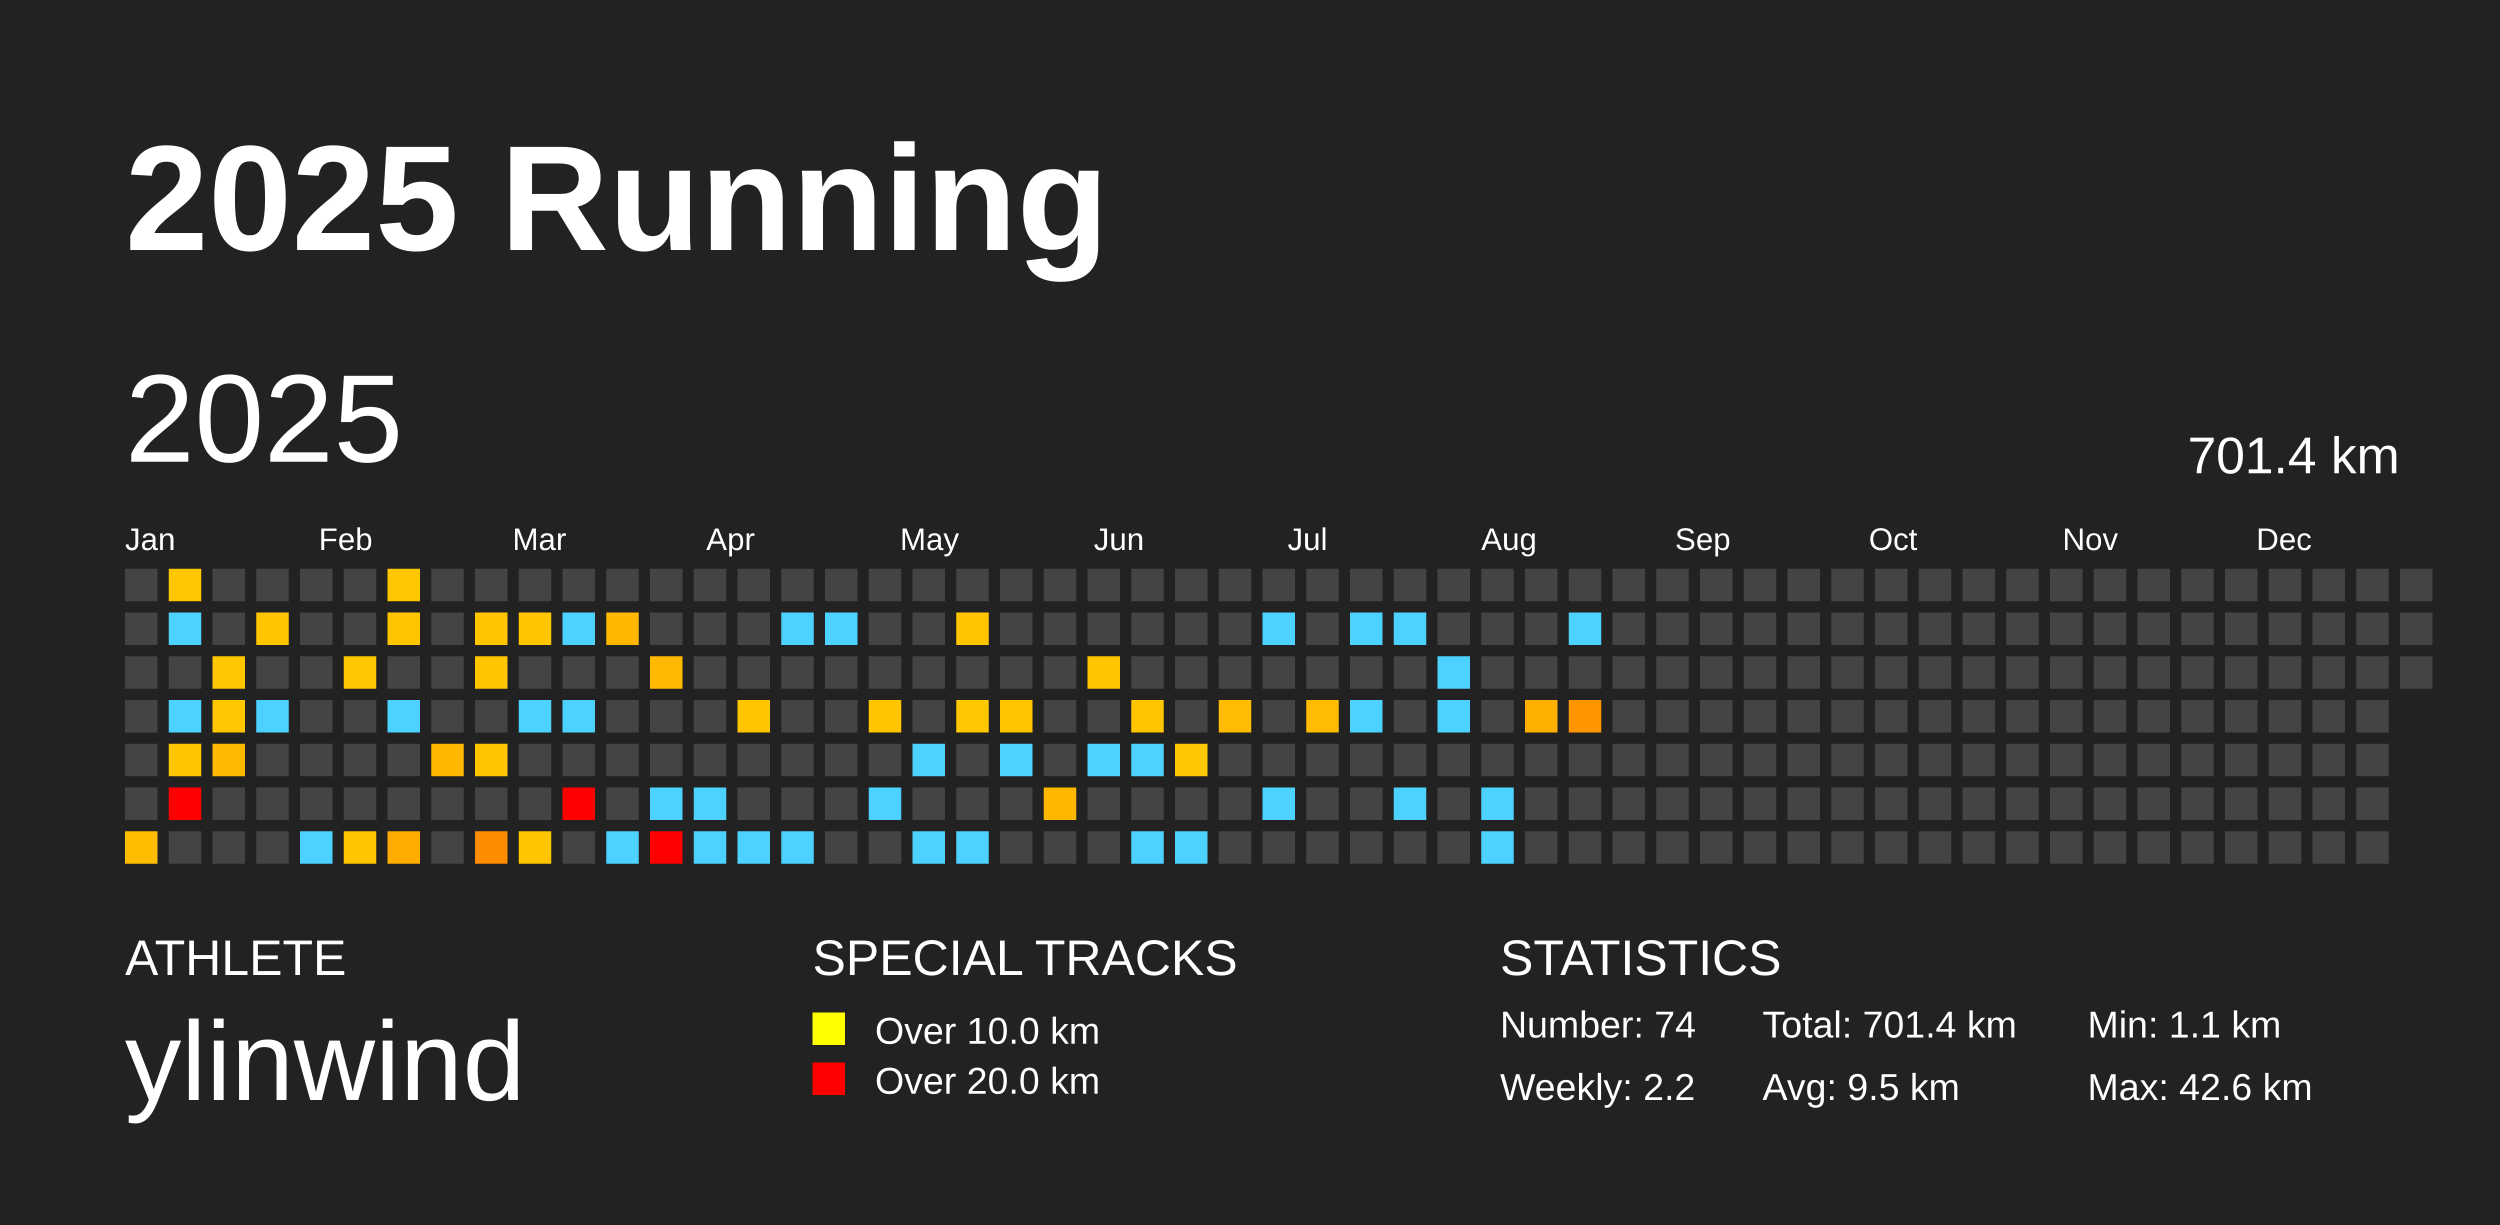
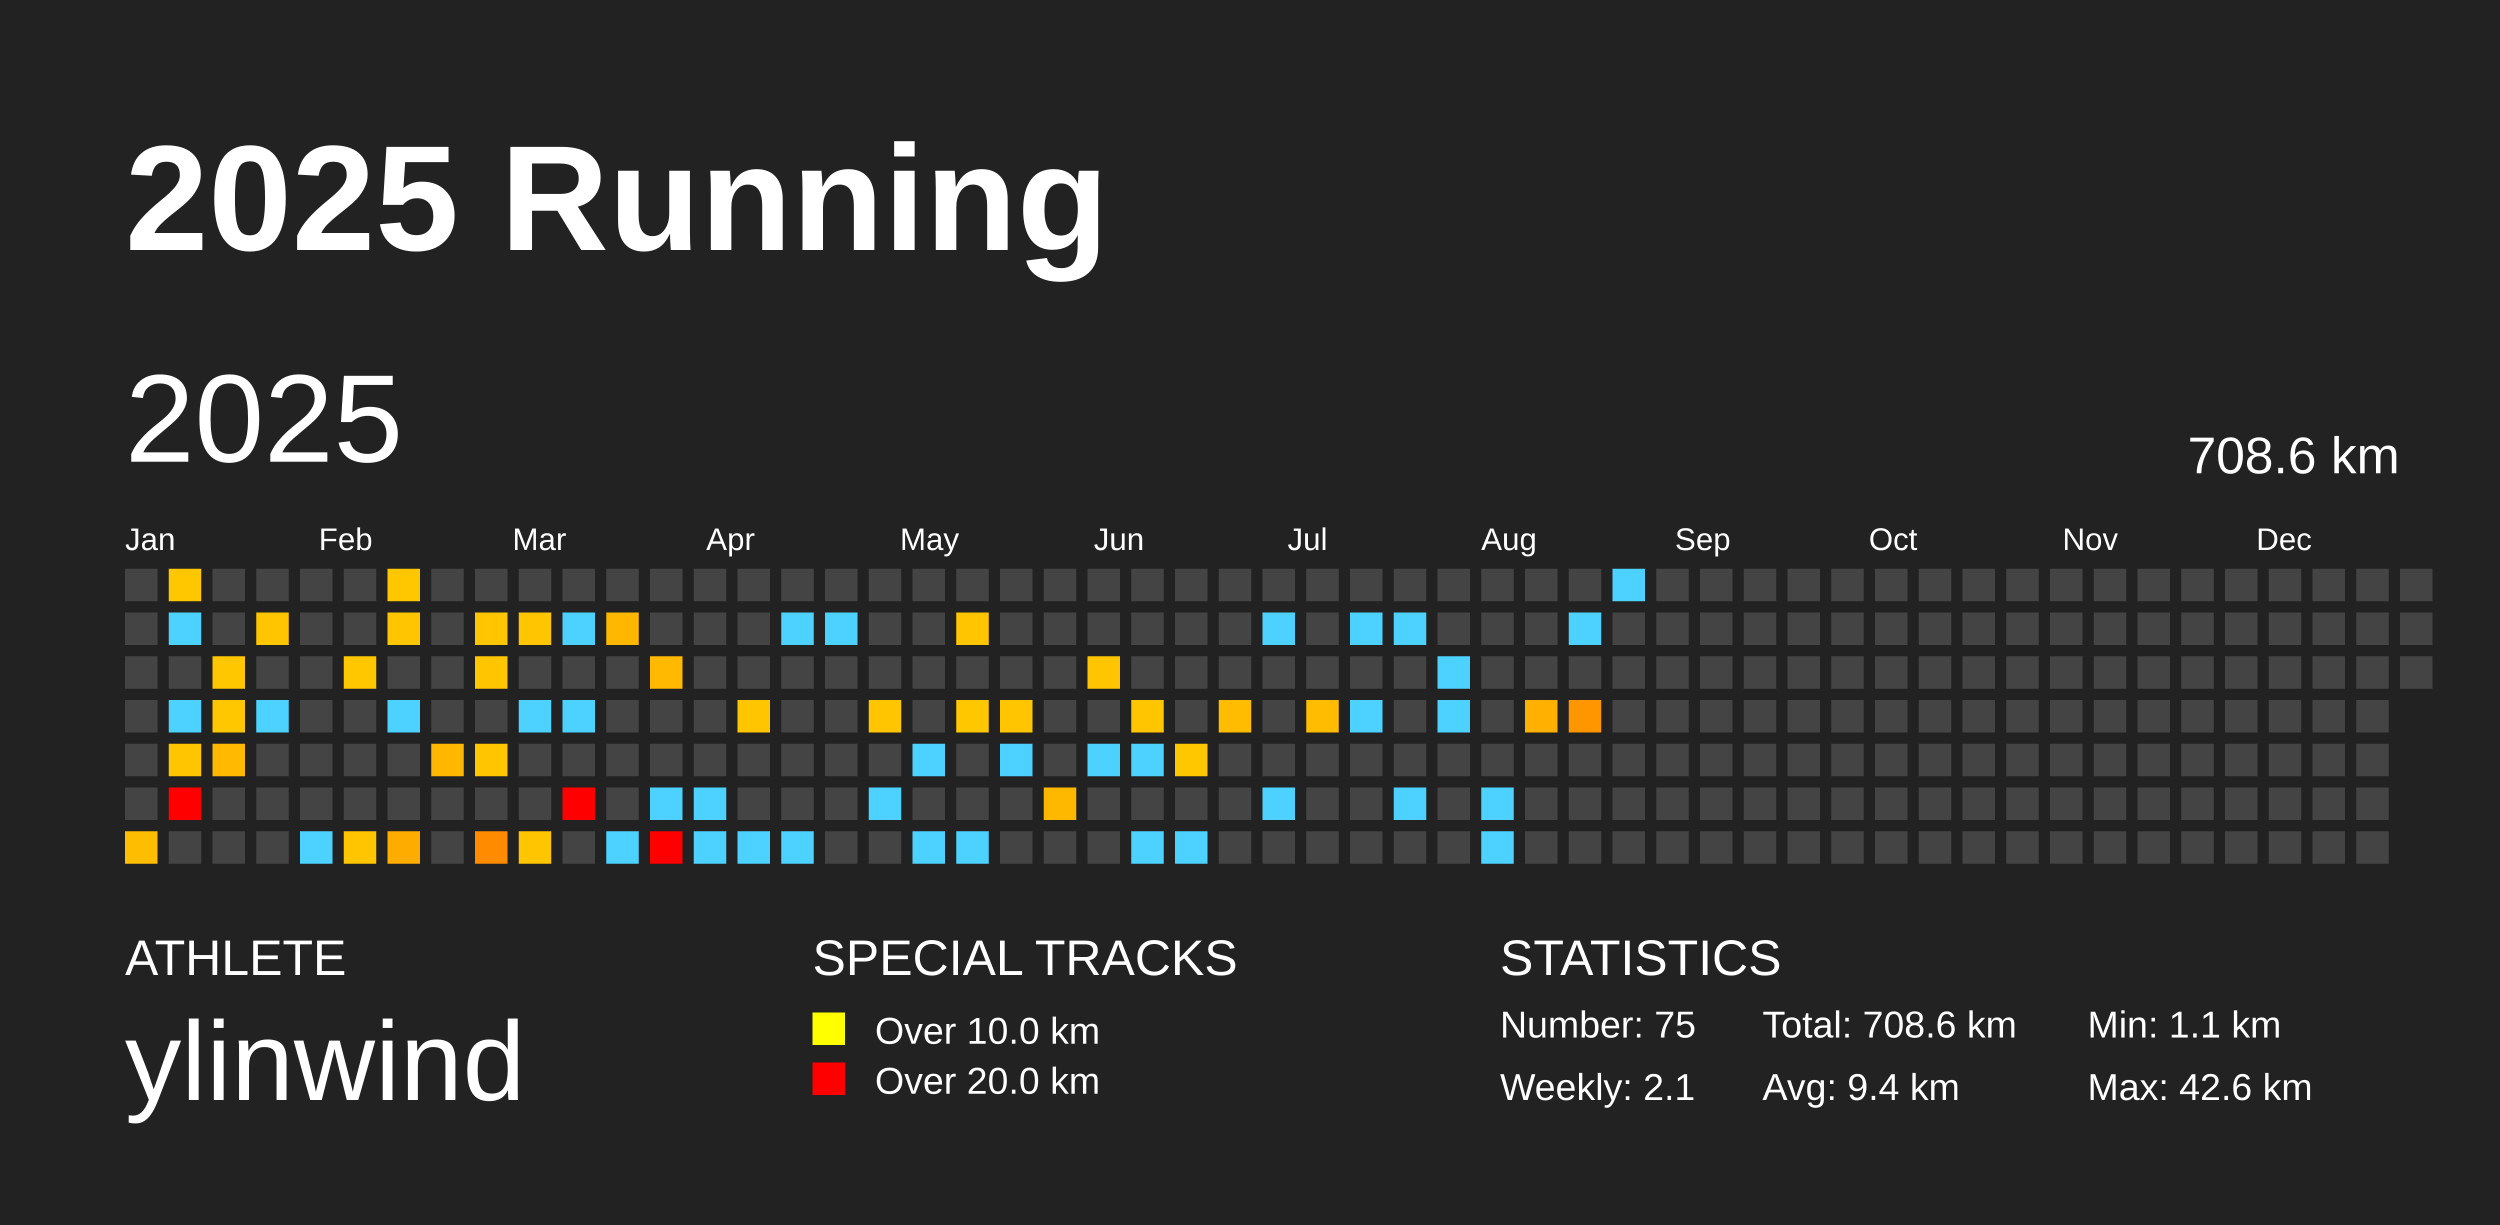
<svg xmlns="http://www.w3.org/2000/svg" baseProfile="full" height="98mm" version="1.1" viewBox="0,0,200,98" width="200mm">
  <defs />
  <rect fill="#222222" height="98" width="200" x="0" y="0" />
  <text fill="#FFFFFF" style="font-size:12px; font-family:Arial; font-weight:bold;" x="10" y="20">2025 Running</text>
  <text fill="#FFFFFF" style="font-size:4px; font-family:Arial" x="10" y="78">ATHLETE</text>
  <text fill="#FFFFFF" style="font-size:9px; font-family:Arial" x="10" y="88">ylinwind</text>
  <text fill="#FFFFFF" style="font-size:4px; font-family:Arial" x="65" y="78">SPECIAL TRACKS</text>
  <rect fill="yellow" height="2.6" width="2.6" x="65" y="81" />
  <text fill="#FFFFFF" style="font-size:3px; font-family:Arial" x="70" y="83.5">Over 10.0 km</text>
  <rect fill="red" height="2.6" width="2.6" x="65" y="85" />
  <text fill="#FFFFFF" style="font-size:3px; font-family:Arial" x="70" y="87.5">Over 20.0 km</text>
  <text fill="#FFFFFF" style="font-size:4px; font-family:Arial" x="120" y="78">STATISTICS</text>
-   <text fill="#FFFFFF" style="font-size:3px; font-family:Arial" x="120" y="83">Number: 74</text>
-   <text fill="#FFFFFF" style="font-size:3px; font-family:Arial" x="120" y="88">Weekly: 2.2</text>
-   <text fill="#FFFFFF" style="font-size:3px; font-family:Arial" x="141" y="83">Total: 701.4 km</text>
-   <text fill="#FFFFFF" style="font-size:3px; font-family:Arial" x="141" y="88">Avg: 9.5 km</text>
+   <text fill="#FFFFFF" style="font-size:3px; font-family:Arial" x="120" y="83">Number: 75</text>
+   <text fill="#FFFFFF" style="font-size:3px; font-family:Arial" x="120" y="88">Weekly: 2.1</text>
+   <text fill="#FFFFFF" style="font-size:3px; font-family:Arial" x="141" y="83">Total: 708.6 km</text>
+   <text fill="#FFFFFF" style="font-size:3px; font-family:Arial" x="141" y="88">Avg: 9.4 km</text>
  <text fill="#FFFFFF" style="font-size:3px; font-family:Arial" x="167" y="83">Min: 1.1 km</text>
  <text fill="#FFFFFF" style="font-size:3px; font-family:Arial" x="167" y="88">Max: 42.6 km</text>
  <text dominant-baseline="hanging" fill="#FFFFFF" style="font-size:10.0px; font-family:Arial;" x="10" y="30">2025</text>
-   <text dominant-baseline="hanging" fill="#FFFFFF" style="font-size:4.125px; font-family:Arial;" x="175" y="35">701.4 km</text>
+   <text dominant-baseline="hanging" fill="#FFFFFF" style="font-size:4.125px; font-family:Arial;" x="175" y="35">708.6 km</text>
  <text fill="#FFFFFF" style="font-size:2.5px; font-family:Arial" x="10.0" y="44">Jan</text>
  <text fill="#FFFFFF" style="font-size:2.5px; font-family:Arial" x="25.5" y="44">Feb</text>
  <text fill="#FFFFFF" style="font-size:2.5px; font-family:Arial" x="41.0" y="44">Mar</text>
  <text fill="#FFFFFF" style="font-size:2.5px; font-family:Arial" x="56.5" y="44">Apr</text>
  <text fill="#FFFFFF" style="font-size:2.5px; font-family:Arial" x="72.0" y="44">May</text>
  <text fill="#FFFFFF" style="font-size:2.5px; font-family:Arial" x="87.5" y="44">Jun</text>
  <text fill="#FFFFFF" style="font-size:2.5px; font-family:Arial" x="103.0" y="44">Jul</text>
  <text fill="#FFFFFF" style="font-size:2.5px; font-family:Arial" x="118.5" y="44">Aug</text>
  <text fill="#FFFFFF" style="font-size:2.5px; font-family:Arial" x="134.0" y="44">Sep</text>
  <text fill="#FFFFFF" style="font-size:2.5px; font-family:Arial" x="149.5" y="44">Oct</text>
  <text fill="#FFFFFF" style="font-size:2.5px; font-family:Arial" x="165.0" y="44">Nov</text>
  <text fill="#FFFFFF" style="font-size:2.5px; font-family:Arial" x="180.5" y="44">Dec</text>
  <rect fill="#444444" height="2.6" width="2.6" x="10.0" y="45.5" />
  <rect fill="#444444" height="2.6" width="2.6" x="10.0" y="49.0" />
  <rect fill="#444444" height="2.6" width="2.6" x="10.0" y="52.5" />
  <rect fill="#444444" height="2.6" width="2.6" x="10.0" y="56.0" />
  <rect fill="#444444" height="2.6" width="2.6" x="10.0" y="59.5" />
  <rect fill="#444444" height="2.6" width="2.6" x="10.0" y="63.0" />
  <rect fill="#ffbd00" height="2.6" width="2.6" x="10.0" y="66.5" />
  <rect fill="#ffc700" height="2.6" width="2.6" x="13.5" y="45.5" />
  <rect fill="#4dd2ff" height="2.6" width="2.6" x="13.5" y="49.0" />
  <rect fill="#444444" height="2.6" width="2.6" x="13.5" y="52.5" />
  <rect fill="#4dd2ff" height="2.6" width="2.6" x="13.5" y="56.0" />
  <rect fill="#ffc600" height="2.6" width="2.6" x="13.5" y="59.5" />
  <rect fill="red" height="2.6" width="2.6" x="13.5" y="63.0" />
  <rect fill="#444444" height="2.6" width="2.6" x="13.5" y="66.5" />
  <rect fill="#444444" height="2.6" width="2.6" x="17.0" y="45.5" />
  <rect fill="#444444" height="2.6" width="2.6" x="17.0" y="49.0" />
  <rect fill="#ffc700" height="2.6" width="2.6" x="17.0" y="52.5" />
  <rect fill="#ffc700" height="2.6" width="2.6" x="17.0" y="56.0" />
  <rect fill="#ffba00" height="2.6" width="2.6" x="17.0" y="59.5" />
  <rect fill="#444444" height="2.6" width="2.6" x="17.0" y="63.0" />
  <rect fill="#444444" height="2.6" width="2.6" x="17.0" y="66.5" />
  <rect fill="#444444" height="2.6" width="2.6" x="20.5" y="45.5" />
  <rect fill="#ffc600" height="2.6" width="2.6" x="20.5" y="49.0" />
  <rect fill="#444444" height="2.6" width="2.6" x="20.5" y="52.5" />
  <rect fill="#4dd2ff" height="2.6" width="2.6" x="20.5" y="56.0" />
  <rect fill="#444444" height="2.6" width="2.6" x="20.5" y="59.5" />
  <rect fill="#444444" height="2.6" width="2.6" x="20.5" y="63.0" />
  <rect fill="#444444" height="2.6" width="2.6" x="20.5" y="66.5" />
  <rect fill="#444444" height="2.6" width="2.6" x="24.0" y="45.5" />
  <rect fill="#444444" height="2.6" width="2.6" x="24.0" y="49.0" />
  <rect fill="#444444" height="2.6" width="2.6" x="24.0" y="52.5" />
  <rect fill="#444444" height="2.6" width="2.6" x="24.0" y="56.0" />
  <rect fill="#444444" height="2.6" width="2.6" x="24.0" y="59.5" />
  <rect fill="#444444" height="2.6" width="2.6" x="24.0" y="63.0" />
  <rect fill="#4dd2ff" height="2.6" width="2.6" x="24.0" y="66.5" />
  <rect fill="#444444" height="2.6" width="2.6" x="27.5" y="45.5" />
  <rect fill="#444444" height="2.6" width="2.6" x="27.5" y="49.0" />
  <rect fill="#ffc700" height="2.6" width="2.6" x="27.5" y="52.5" />
  <rect fill="#444444" height="2.6" width="2.6" x="27.5" y="56.0" />
  <rect fill="#444444" height="2.6" width="2.6" x="27.5" y="59.5" />
  <rect fill="#444444" height="2.6" width="2.6" x="27.5" y="63.0" />
  <rect fill="#ffc600" height="2.6" width="2.6" x="27.5" y="66.5" />
  <rect fill="#ffc700" height="2.6" width="2.6" x="31.0" y="45.5" />
  <rect fill="#ffc600" height="2.6" width="2.6" x="31.0" y="49.0" />
  <rect fill="#444444" height="2.6" width="2.6" x="31.0" y="52.5" />
  <rect fill="#4dd2ff" height="2.6" width="2.6" x="31.0" y="56.0" />
  <rect fill="#444444" height="2.6" width="2.6" x="31.0" y="59.5" />
  <rect fill="#444444" height="2.6" width="2.6" x="31.0" y="63.0" />
  <rect fill="#ffac00" height="2.6" width="2.6" x="31.0" y="66.5" />
  <rect fill="#444444" height="2.6" width="2.6" x="34.5" y="45.5" />
  <rect fill="#444444" height="2.6" width="2.6" x="34.5" y="49.0" />
  <rect fill="#444444" height="2.6" width="2.6" x="34.5" y="52.5" />
  <rect fill="#444444" height="2.6" width="2.6" x="34.5" y="56.0" />
  <rect fill="#ffb700" height="2.6" width="2.6" x="34.5" y="59.5" />
  <rect fill="#444444" height="2.6" width="2.6" x="34.5" y="63.0" />
  <rect fill="#444444" height="2.6" width="2.6" x="34.5" y="66.5" />
  <rect fill="#444444" height="2.6" width="2.6" x="38.0" y="45.5" />
  <rect fill="#ffc500" height="2.6" width="2.6" x="38.0" y="49.0" />
  <rect fill="#ffc600" height="2.6" width="2.6" x="38.0" y="52.5" />
  <rect fill="#444444" height="2.6" width="2.6" x="38.0" y="56.0" />
  <rect fill="#ffc600" height="2.6" width="2.6" x="38.0" y="59.5" />
  <rect fill="#444444" height="2.6" width="2.6" x="38.0" y="63.0" />
  <rect fill="#ff8c00" height="2.6" width="2.6" x="38.0" y="66.5" />
  <rect fill="#444444" height="2.6" width="2.6" x="41.5" y="45.5" />
  <rect fill="#ffc600" height="2.6" width="2.6" x="41.5" y="49.0" />
  <rect fill="#444444" height="2.6" width="2.6" x="41.5" y="52.5" />
  <rect fill="#4dd2ff" height="2.6" width="2.6" x="41.5" y="56.0" />
  <rect fill="#444444" height="2.6" width="2.6" x="41.5" y="59.5" />
  <rect fill="#444444" height="2.6" width="2.6" x="41.5" y="63.0" />
  <rect fill="#ffc600" height="2.6" width="2.6" x="41.5" y="66.5" />
  <rect fill="#444444" height="2.6" width="2.6" x="45.0" y="45.5" />
  <rect fill="#4dd2ff" height="2.6" width="2.6" x="45.0" y="49.0" />
  <rect fill="#444444" height="2.6" width="2.6" x="45.0" y="52.5" />
  <rect fill="#4dd2ff" height="2.6" width="2.6" x="45.0" y="56.0" />
  <rect fill="#444444" height="2.6" width="2.6" x="45.0" y="59.5" />
  <rect fill="red" height="2.6" width="2.6" x="45.0" y="63.0" />
  <rect fill="#444444" height="2.6" width="2.6" x="45.0" y="66.5" />
  <rect fill="#444444" height="2.6" width="2.6" x="48.5" y="45.5" />
  <rect fill="#ffb700" height="2.6" width="2.6" x="48.5" y="49.0" />
  <rect fill="#444444" height="2.6" width="2.6" x="48.5" y="52.5" />
  <rect fill="#444444" height="2.6" width="2.6" x="48.5" y="56.0" />
  <rect fill="#444444" height="2.6" width="2.6" x="48.5" y="59.5" />
  <rect fill="#444444" height="2.6" width="2.6" x="48.5" y="63.0" />
  <rect fill="#4dd2ff" height="2.6" width="2.6" x="48.5" y="66.5" />
  <rect fill="#444444" height="2.6" width="2.6" x="52.0" y="45.5" />
  <rect fill="#444444" height="2.6" width="2.6" x="52.0" y="49.0" />
  <rect fill="#ffb900" height="2.6" width="2.6" x="52.0" y="52.5" />
  <rect fill="#444444" height="2.6" width="2.6" x="52.0" y="56.0" />
  <rect fill="#444444" height="2.6" width="2.6" x="52.0" y="59.5" />
  <rect fill="#4dd2ff" height="2.6" width="2.6" x="52.0" y="63.0" />
  <rect fill="red" height="2.6" width="2.6" x="52.0" y="66.5" />
  <rect fill="#444444" height="2.6" width="2.6" x="55.5" y="45.5" />
  <rect fill="#444444" height="2.6" width="2.6" x="55.5" y="49.0" />
  <rect fill="#444444" height="2.6" width="2.6" x="55.5" y="52.5" />
  <rect fill="#444444" height="2.6" width="2.6" x="55.5" y="56.0" />
  <rect fill="#444444" height="2.6" width="2.6" x="55.5" y="59.5" />
  <rect fill="#4dd2ff" height="2.6" width="2.6" x="55.5" y="63.0" />
  <rect fill="#4dd2ff" height="2.6" width="2.6" x="55.5" y="66.5" />
  <rect fill="#444444" height="2.6" width="2.6" x="59.0" y="45.5" />
  <rect fill="#444444" height="2.6" width="2.6" x="59.0" y="49.0" />
  <rect fill="#444444" height="2.6" width="2.6" x="59.0" y="52.5" />
  <rect fill="#ffc600" height="2.6" width="2.6" x="59.0" y="56.0" />
  <rect fill="#444444" height="2.6" width="2.6" x="59.0" y="59.5" />
  <rect fill="#444444" height="2.6" width="2.6" x="59.0" y="63.0" />
  <rect fill="#4dd2ff" height="2.6" width="2.6" x="59.0" y="66.5" />
  <rect fill="#444444" height="2.6" width="2.6" x="62.5" y="45.5" />
  <rect fill="#4dd2ff" height="2.6" width="2.6" x="62.5" y="49.0" />
  <rect fill="#444444" height="2.6" width="2.6" x="62.5" y="52.5" />
  <rect fill="#444444" height="2.6" width="2.6" x="62.5" y="56.0" />
  <rect fill="#444444" height="2.6" width="2.6" x="62.5" y="59.5" />
  <rect fill="#444444" height="2.6" width="2.6" x="62.5" y="63.0" />
  <rect fill="#4dd2ff" height="2.6" width="2.6" x="62.5" y="66.5" />
  <rect fill="#444444" height="2.6" width="2.6" x="66.0" y="45.5" />
  <rect fill="#4dd2ff" height="2.6" width="2.6" x="66.0" y="49.0" />
  <rect fill="#444444" height="2.6" width="2.6" x="66.0" y="52.5" />
  <rect fill="#444444" height="2.6" width="2.6" x="66.0" y="56.0" />
  <rect fill="#444444" height="2.6" width="2.6" x="66.0" y="59.5" />
  <rect fill="#444444" height="2.6" width="2.6" x="66.0" y="63.0" />
  <rect fill="#444444" height="2.6" width="2.6" x="66.0" y="66.5" />
  <rect fill="#444444" height="2.6" width="2.6" x="69.5" y="45.5" />
  <rect fill="#444444" height="2.6" width="2.6" x="69.5" y="49.0" />
  <rect fill="#444444" height="2.6" width="2.6" x="69.5" y="52.5" />
  <rect fill="#ffc600" height="2.6" width="2.6" x="69.5" y="56.0" />
  <rect fill="#444444" height="2.6" width="2.6" x="69.5" y="59.5" />
  <rect fill="#4dd2ff" height="2.6" width="2.6" x="69.5" y="63.0" />
  <rect fill="#444444" height="2.6" width="2.6" x="69.5" y="66.5" />
  <rect fill="#444444" height="2.6" width="2.6" x="73.0" y="45.5" />
  <rect fill="#444444" height="2.6" width="2.6" x="73.0" y="49.0" />
  <rect fill="#444444" height="2.6" width="2.6" x="73.0" y="52.5" />
  <rect fill="#444444" height="2.6" width="2.6" x="73.0" y="56.0" />
  <rect fill="#4dd2ff" height="2.6" width="2.6" x="73.0" y="59.5" />
  <rect fill="#444444" height="2.6" width="2.6" x="73.0" y="63.0" />
  <rect fill="#4dd2ff" height="2.6" width="2.6" x="73.0" y="66.5" />
  <rect fill="#444444" height="2.6" width="2.6" x="76.5" y="45.5" />
  <rect fill="#ffc600" height="2.6" width="2.6" x="76.5" y="49.0" />
  <rect fill="#444444" height="2.6" width="2.6" x="76.5" y="52.5" />
  <rect fill="#ffc700" height="2.6" width="2.6" x="76.5" y="56.0" />
  <rect fill="#444444" height="2.6" width="2.6" x="76.5" y="59.5" />
  <rect fill="#444444" height="2.6" width="2.6" x="76.5" y="63.0" />
  <rect fill="#4dd2ff" height="2.6" width="2.6" x="76.5" y="66.5" />
  <rect fill="#444444" height="2.6" width="2.6" x="80.0" y="45.5" />
  <rect fill="#444444" height="2.6" width="2.6" x="80.0" y="49.0" />
  <rect fill="#444444" height="2.6" width="2.6" x="80.0" y="52.5" />
  <rect fill="#ffc600" height="2.6" width="2.6" x="80.0" y="56.0" />
  <rect fill="#4dd2ff" height="2.6" width="2.6" x="80.0" y="59.5" />
  <rect fill="#444444" height="2.6" width="2.6" x="80.0" y="63.0" />
  <rect fill="#444444" height="2.6" width="2.6" x="80.0" y="66.5" />
  <rect fill="#444444" height="2.6" width="2.6" x="83.5" y="45.5" />
  <rect fill="#444444" height="2.6" width="2.6" x="83.5" y="49.0" />
  <rect fill="#444444" height="2.6" width="2.6" x="83.5" y="52.5" />
  <rect fill="#444444" height="2.6" width="2.6" x="83.5" y="56.0" />
  <rect fill="#444444" height="2.6" width="2.6" x="83.5" y="59.5" />
  <rect fill="#ffb800" height="2.6" width="2.6" x="83.5" y="63.0" />
  <rect fill="#444444" height="2.6" width="2.6" x="83.5" y="66.5" />
  <rect fill="#444444" height="2.6" width="2.6" x="87.0" y="45.5" />
  <rect fill="#444444" height="2.6" width="2.6" x="87.0" y="49.0" />
  <rect fill="#ffc600" height="2.6" width="2.6" x="87.0" y="52.5" />
  <rect fill="#444444" height="2.6" width="2.6" x="87.0" y="56.0" />
  <rect fill="#4dd2ff" height="2.6" width="2.6" x="87.0" y="59.5" />
  <rect fill="#444444" height="2.6" width="2.6" x="87.0" y="63.0" />
  <rect fill="#444444" height="2.6" width="2.6" x="87.0" y="66.5" />
  <rect fill="#444444" height="2.6" width="2.6" x="90.5" y="45.5" />
  <rect fill="#444444" height="2.6" width="2.6" x="90.5" y="49.0" />
  <rect fill="#444444" height="2.6" width="2.6" x="90.5" y="52.5" />
  <rect fill="#ffc600" height="2.6" width="2.6" x="90.5" y="56.0" />
  <rect fill="#4dd2ff" height="2.6" width="2.6" x="90.5" y="59.5" />
  <rect fill="#444444" height="2.6" width="2.6" x="90.5" y="63.0" />
  <rect fill="#4dd2ff" height="2.6" width="2.6" x="90.5" y="66.5" />
  <rect fill="#444444" height="2.6" width="2.6" x="94.0" y="45.5" />
  <rect fill="#444444" height="2.6" width="2.6" x="94.0" y="49.0" />
  <rect fill="#444444" height="2.6" width="2.6" x="94.0" y="52.5" />
  <rect fill="#444444" height="2.6" width="2.6" x="94.0" y="56.0" />
  <rect fill="#ffc700" height="2.6" width="2.6" x="94.0" y="59.5" />
  <rect fill="#444444" height="2.6" width="2.6" x="94.0" y="63.0" />
  <rect fill="#4dd2ff" height="2.6" width="2.6" x="94.0" y="66.5" />
  <rect fill="#444444" height="2.6" width="2.6" x="97.5" y="45.5" />
  <rect fill="#444444" height="2.6" width="2.6" x="97.5" y="49.0" />
  <rect fill="#444444" height="2.6" width="2.6" x="97.5" y="52.5" />
  <rect fill="#ffbc00" height="2.6" width="2.6" x="97.5" y="56.0" />
  <rect fill="#444444" height="2.6" width="2.6" x="97.5" y="59.5" />
  <rect fill="#444444" height="2.6" width="2.6" x="97.5" y="63.0" />
  <rect fill="#444444" height="2.6" width="2.6" x="97.5" y="66.5" />
  <rect fill="#444444" height="2.6" width="2.6" x="101.0" y="45.5" />
  <rect fill="#4dd2ff" height="2.6" width="2.6" x="101.0" y="49.0" />
  <rect fill="#444444" height="2.6" width="2.6" x="101.0" y="52.5" />
  <rect fill="#444444" height="2.6" width="2.6" x="101.0" y="56.0" />
  <rect fill="#444444" height="2.6" width="2.6" x="101.0" y="59.5" />
  <rect fill="#4dd2ff" height="2.6" width="2.6" x="101.0" y="63.0" />
  <rect fill="#444444" height="2.6" width="2.6" x="101.0" y="66.5" />
  <rect fill="#444444" height="2.6" width="2.6" x="104.5" y="45.5" />
  <rect fill="#444444" height="2.6" width="2.6" x="104.5" y="49.0" />
  <rect fill="#444444" height="2.6" width="2.6" x="104.5" y="52.5" />
  <rect fill="#ffbc00" height="2.6" width="2.6" x="104.5" y="56.0" />
  <rect fill="#444444" height="2.6" width="2.6" x="104.5" y="59.5" />
  <rect fill="#444444" height="2.6" width="2.6" x="104.5" y="63.0" />
  <rect fill="#444444" height="2.6" width="2.6" x="104.5" y="66.5" />
  <rect fill="#444444" height="2.6" width="2.6" x="108.0" y="45.5" />
  <rect fill="#4dd2ff" height="2.6" width="2.6" x="108.0" y="49.0" />
  <rect fill="#444444" height="2.6" width="2.6" x="108.0" y="52.5" />
  <rect fill="#4dd2ff" height="2.6" width="2.6" x="108.0" y="56.0" />
  <rect fill="#444444" height="2.6" width="2.6" x="108.0" y="59.5" />
  <rect fill="#444444" height="2.6" width="2.6" x="108.0" y="63.0" />
  <rect fill="#444444" height="2.6" width="2.6" x="108.0" y="66.5" />
  <rect fill="#444444" height="2.6" width="2.6" x="111.5" y="45.5" />
  <rect fill="#4dd2ff" height="2.6" width="2.6" x="111.5" y="49.0" />
  <rect fill="#444444" height="2.6" width="2.6" x="111.5" y="52.5" />
  <rect fill="#444444" height="2.6" width="2.6" x="111.5" y="56.0" />
  <rect fill="#444444" height="2.6" width="2.6" x="111.5" y="59.5" />
  <rect fill="#4dd2ff" height="2.6" width="2.6" x="111.5" y="63.0" />
  <rect fill="#444444" height="2.6" width="2.6" x="111.5" y="66.5" />
  <rect fill="#444444" height="2.6" width="2.6" x="115.0" y="45.5" />
  <rect fill="#444444" height="2.6" width="2.6" x="115.0" y="49.0" />
  <rect fill="#4dd2ff" height="2.6" width="2.6" x="115.0" y="52.5" />
  <rect fill="#4dd2ff" height="2.6" width="2.6" x="115.0" y="56.0" />
  <rect fill="#444444" height="2.6" width="2.6" x="115.0" y="59.5" />
  <rect fill="#444444" height="2.6" width="2.6" x="115.0" y="63.0" />
  <rect fill="#444444" height="2.6" width="2.6" x="115.0" y="66.5" />
  <rect fill="#444444" height="2.6" width="2.6" x="118.5" y="45.5" />
  <rect fill="#444444" height="2.6" width="2.6" x="118.5" y="49.0" />
  <rect fill="#444444" height="2.6" width="2.6" x="118.5" y="52.5" />
  <rect fill="#444444" height="2.6" width="2.6" x="118.5" y="56.0" />
  <rect fill="#444444" height="2.6" width="2.6" x="118.5" y="59.5" />
  <rect fill="#4dd2ff" height="2.6" width="2.6" x="118.5" y="63.0" />
  <rect fill="#4dd2ff" height="2.6" width="2.6" x="118.5" y="66.5" />
  <rect fill="#444444" height="2.6" width="2.6" x="122.0" y="45.5" />
  <rect fill="#444444" height="2.6" width="2.6" x="122.0" y="49.0" />
  <rect fill="#444444" height="2.6" width="2.6" x="122.0" y="52.5" />
  <rect fill="#ffb000" height="2.6" width="2.6" x="122.0" y="56.0" />
  <rect fill="#444444" height="2.6" width="2.6" x="122.0" y="59.5" />
  <rect fill="#444444" height="2.6" width="2.6" x="122.0" y="63.0" />
  <rect fill="#444444" height="2.6" width="2.6" x="122.0" y="66.5" />
  <rect fill="#444444" height="2.6" width="2.6" x="125.5" y="45.5" />
  <rect fill="#4dd2ff" height="2.6" width="2.6" x="125.5" y="49.0" />
  <rect fill="#444444" height="2.6" width="2.6" x="125.5" y="52.5" />
  <rect fill="#ff9600" height="2.6" width="2.6" x="125.5" y="56.0" />
  <rect fill="#444444" height="2.6" width="2.6" x="125.5" y="59.5" />
  <rect fill="#444444" height="2.6" width="2.6" x="125.5" y="63.0" />
  <rect fill="#444444" height="2.6" width="2.6" x="125.5" y="66.5" />
-   <rect fill="#444444" height="2.6" width="2.6" x="129.0" y="45.5" />
+   <rect fill="#4dd2ff" height="2.6" width="2.6" x="129.0" y="45.5" />
  <rect fill="#444444" height="2.6" width="2.6" x="129.0" y="49.0" />
  <rect fill="#444444" height="2.6" width="2.6" x="129.0" y="52.5" />
  <rect fill="#444444" height="2.6" width="2.6" x="129.0" y="56.0" />
  <rect fill="#444444" height="2.6" width="2.6" x="129.0" y="59.5" />
  <rect fill="#444444" height="2.6" width="2.6" x="129.0" y="63.0" />
  <rect fill="#444444" height="2.6" width="2.6" x="129.0" y="66.5" />
  <rect fill="#444444" height="2.6" width="2.6" x="132.5" y="45.5" />
  <rect fill="#444444" height="2.6" width="2.6" x="132.5" y="49.0" />
  <rect fill="#444444" height="2.6" width="2.6" x="132.5" y="52.5" />
  <rect fill="#444444" height="2.6" width="2.6" x="132.5" y="56.0" />
  <rect fill="#444444" height="2.6" width="2.6" x="132.5" y="59.5" />
  <rect fill="#444444" height="2.6" width="2.6" x="132.5" y="63.0" />
  <rect fill="#444444" height="2.6" width="2.6" x="132.5" y="66.5" />
  <rect fill="#444444" height="2.6" width="2.6" x="136.0" y="45.5" />
  <rect fill="#444444" height="2.6" width="2.6" x="136.0" y="49.0" />
  <rect fill="#444444" height="2.6" width="2.6" x="136.0" y="52.5" />
  <rect fill="#444444" height="2.6" width="2.6" x="136.0" y="56.0" />
  <rect fill="#444444" height="2.6" width="2.6" x="136.0" y="59.5" />
  <rect fill="#444444" height="2.6" width="2.6" x="136.0" y="63.0" />
  <rect fill="#444444" height="2.6" width="2.6" x="136.0" y="66.5" />
  <rect fill="#444444" height="2.6" width="2.6" x="139.5" y="45.5" />
  <rect fill="#444444" height="2.6" width="2.6" x="139.5" y="49.0" />
  <rect fill="#444444" height="2.6" width="2.6" x="139.5" y="52.5" />
  <rect fill="#444444" height="2.6" width="2.6" x="139.5" y="56.0" />
  <rect fill="#444444" height="2.6" width="2.6" x="139.5" y="59.5" />
  <rect fill="#444444" height="2.6" width="2.6" x="139.5" y="63.0" />
  <rect fill="#444444" height="2.6" width="2.6" x="139.5" y="66.5" />
  <rect fill="#444444" height="2.6" width="2.6" x="143.0" y="45.5" />
  <rect fill="#444444" height="2.6" width="2.6" x="143.0" y="49.0" />
  <rect fill="#444444" height="2.6" width="2.6" x="143.0" y="52.5" />
  <rect fill="#444444" height="2.6" width="2.6" x="143.0" y="56.0" />
  <rect fill="#444444" height="2.6" width="2.6" x="143.0" y="59.5" />
  <rect fill="#444444" height="2.6" width="2.6" x="143.0" y="63.0" />
  <rect fill="#444444" height="2.6" width="2.6" x="143.0" y="66.5" />
  <rect fill="#444444" height="2.6" width="2.6" x="146.5" y="45.5" />
  <rect fill="#444444" height="2.6" width="2.6" x="146.5" y="49.0" />
  <rect fill="#444444" height="2.6" width="2.6" x="146.5" y="52.5" />
  <rect fill="#444444" height="2.6" width="2.6" x="146.5" y="56.0" />
  <rect fill="#444444" height="2.6" width="2.6" x="146.5" y="59.5" />
  <rect fill="#444444" height="2.6" width="2.6" x="146.5" y="63.0" />
  <rect fill="#444444" height="2.6" width="2.6" x="146.5" y="66.5" />
  <rect fill="#444444" height="2.6" width="2.6" x="150.0" y="45.5" />
  <rect fill="#444444" height="2.6" width="2.6" x="150.0" y="49.0" />
  <rect fill="#444444" height="2.6" width="2.6" x="150.0" y="52.5" />
  <rect fill="#444444" height="2.6" width="2.6" x="150.0" y="56.0" />
  <rect fill="#444444" height="2.6" width="2.6" x="150.0" y="59.5" />
  <rect fill="#444444" height="2.6" width="2.6" x="150.0" y="63.0" />
  <rect fill="#444444" height="2.6" width="2.6" x="150.0" y="66.5" />
  <rect fill="#444444" height="2.6" width="2.6" x="153.5" y="45.5" />
  <rect fill="#444444" height="2.6" width="2.6" x="153.5" y="49.0" />
  <rect fill="#444444" height="2.6" width="2.6" x="153.5" y="52.5" />
  <rect fill="#444444" height="2.6" width="2.6" x="153.5" y="56.0" />
  <rect fill="#444444" height="2.6" width="2.6" x="153.5" y="59.5" />
  <rect fill="#444444" height="2.6" width="2.6" x="153.5" y="63.0" />
  <rect fill="#444444" height="2.6" width="2.6" x="153.5" y="66.5" />
  <rect fill="#444444" height="2.6" width="2.6" x="157.0" y="45.5" />
  <rect fill="#444444" height="2.6" width="2.6" x="157.0" y="49.0" />
  <rect fill="#444444" height="2.6" width="2.6" x="157.0" y="52.5" />
  <rect fill="#444444" height="2.6" width="2.6" x="157.0" y="56.0" />
  <rect fill="#444444" height="2.6" width="2.6" x="157.0" y="59.5" />
  <rect fill="#444444" height="2.6" width="2.6" x="157.0" y="63.0" />
  <rect fill="#444444" height="2.6" width="2.6" x="157.0" y="66.5" />
  <rect fill="#444444" height="2.6" width="2.6" x="160.5" y="45.5" />
  <rect fill="#444444" height="2.6" width="2.6" x="160.5" y="49.0" />
  <rect fill="#444444" height="2.6" width="2.6" x="160.5" y="52.5" />
  <rect fill="#444444" height="2.6" width="2.6" x="160.5" y="56.0" />
  <rect fill="#444444" height="2.6" width="2.6" x="160.5" y="59.5" />
  <rect fill="#444444" height="2.6" width="2.6" x="160.5" y="63.0" />
  <rect fill="#444444" height="2.6" width="2.6" x="160.5" y="66.5" />
  <rect fill="#444444" height="2.6" width="2.6" x="164.0" y="45.5" />
  <rect fill="#444444" height="2.6" width="2.6" x="164.0" y="49.0" />
  <rect fill="#444444" height="2.6" width="2.6" x="164.0" y="52.5" />
  <rect fill="#444444" height="2.6" width="2.6" x="164.0" y="56.0" />
  <rect fill="#444444" height="2.6" width="2.6" x="164.0" y="59.5" />
  <rect fill="#444444" height="2.6" width="2.6" x="164.0" y="63.0" />
  <rect fill="#444444" height="2.6" width="2.6" x="164.0" y="66.5" />
  <rect fill="#444444" height="2.6" width="2.6" x="167.5" y="45.5" />
  <rect fill="#444444" height="2.6" width="2.6" x="167.5" y="49.0" />
  <rect fill="#444444" height="2.6" width="2.6" x="167.5" y="52.5" />
  <rect fill="#444444" height="2.6" width="2.6" x="167.5" y="56.0" />
  <rect fill="#444444" height="2.6" width="2.6" x="167.5" y="59.5" />
  <rect fill="#444444" height="2.6" width="2.6" x="167.5" y="63.0" />
  <rect fill="#444444" height="2.6" width="2.6" x="167.5" y="66.5" />
  <rect fill="#444444" height="2.6" width="2.6" x="171.0" y="45.5" />
  <rect fill="#444444" height="2.6" width="2.6" x="171.0" y="49.0" />
  <rect fill="#444444" height="2.6" width="2.6" x="171.0" y="52.5" />
  <rect fill="#444444" height="2.6" width="2.6" x="171.0" y="56.0" />
  <rect fill="#444444" height="2.6" width="2.6" x="171.0" y="59.5" />
  <rect fill="#444444" height="2.6" width="2.6" x="171.0" y="63.0" />
  <rect fill="#444444" height="2.6" width="2.6" x="171.0" y="66.5" />
  <rect fill="#444444" height="2.6" width="2.6" x="174.5" y="45.5" />
  <rect fill="#444444" height="2.6" width="2.6" x="174.5" y="49.0" />
  <rect fill="#444444" height="2.6" width="2.6" x="174.5" y="52.5" />
  <rect fill="#444444" height="2.6" width="2.6" x="174.5" y="56.0" />
  <rect fill="#444444" height="2.6" width="2.6" x="174.5" y="59.5" />
  <rect fill="#444444" height="2.6" width="2.6" x="174.5" y="63.0" />
  <rect fill="#444444" height="2.6" width="2.6" x="174.5" y="66.5" />
  <rect fill="#444444" height="2.6" width="2.6" x="178.0" y="45.5" />
  <rect fill="#444444" height="2.6" width="2.6" x="178.0" y="49.0" />
  <rect fill="#444444" height="2.6" width="2.6" x="178.0" y="52.5" />
  <rect fill="#444444" height="2.6" width="2.6" x="178.0" y="56.0" />
  <rect fill="#444444" height="2.6" width="2.6" x="178.0" y="59.5" />
  <rect fill="#444444" height="2.6" width="2.6" x="178.0" y="63.0" />
  <rect fill="#444444" height="2.6" width="2.6" x="178.0" y="66.5" />
  <rect fill="#444444" height="2.6" width="2.6" x="181.5" y="45.5" />
  <rect fill="#444444" height="2.6" width="2.6" x="181.5" y="49.0" />
  <rect fill="#444444" height="2.6" width="2.6" x="181.5" y="52.5" />
  <rect fill="#444444" height="2.6" width="2.6" x="181.5" y="56.0" />
  <rect fill="#444444" height="2.6" width="2.6" x="181.5" y="59.5" />
  <rect fill="#444444" height="2.6" width="2.6" x="181.5" y="63.0" />
  <rect fill="#444444" height="2.6" width="2.6" x="181.5" y="66.5" />
  <rect fill="#444444" height="2.6" width="2.6" x="185.0" y="45.5" />
  <rect fill="#444444" height="2.6" width="2.6" x="185.0" y="49.0" />
  <rect fill="#444444" height="2.6" width="2.6" x="185.0" y="52.5" />
  <rect fill="#444444" height="2.6" width="2.6" x="185.0" y="56.0" />
  <rect fill="#444444" height="2.6" width="2.6" x="185.0" y="59.5" />
  <rect fill="#444444" height="2.6" width="2.6" x="185.0" y="63.0" />
  <rect fill="#444444" height="2.6" width="2.6" x="185.0" y="66.5" />
  <rect fill="#444444" height="2.6" width="2.6" x="188.5" y="45.5" />
  <rect fill="#444444" height="2.6" width="2.6" x="188.5" y="49.0" />
  <rect fill="#444444" height="2.6" width="2.6" x="188.5" y="52.5" />
  <rect fill="#444444" height="2.6" width="2.6" x="188.5" y="56.0" />
  <rect fill="#444444" height="2.6" width="2.6" x="188.5" y="59.5" />
  <rect fill="#444444" height="2.6" width="2.6" x="188.5" y="63.0" />
  <rect fill="#444444" height="2.6" width="2.6" x="188.5" y="66.5" />
  <rect fill="#444444" height="2.6" width="2.6" x="192.0" y="45.5" />
  <rect fill="#444444" height="2.6" width="2.6" x="192.0" y="49.0" />
  <rect fill="#444444" height="2.6" width="2.6" x="192.0" y="52.5" />
</svg>
